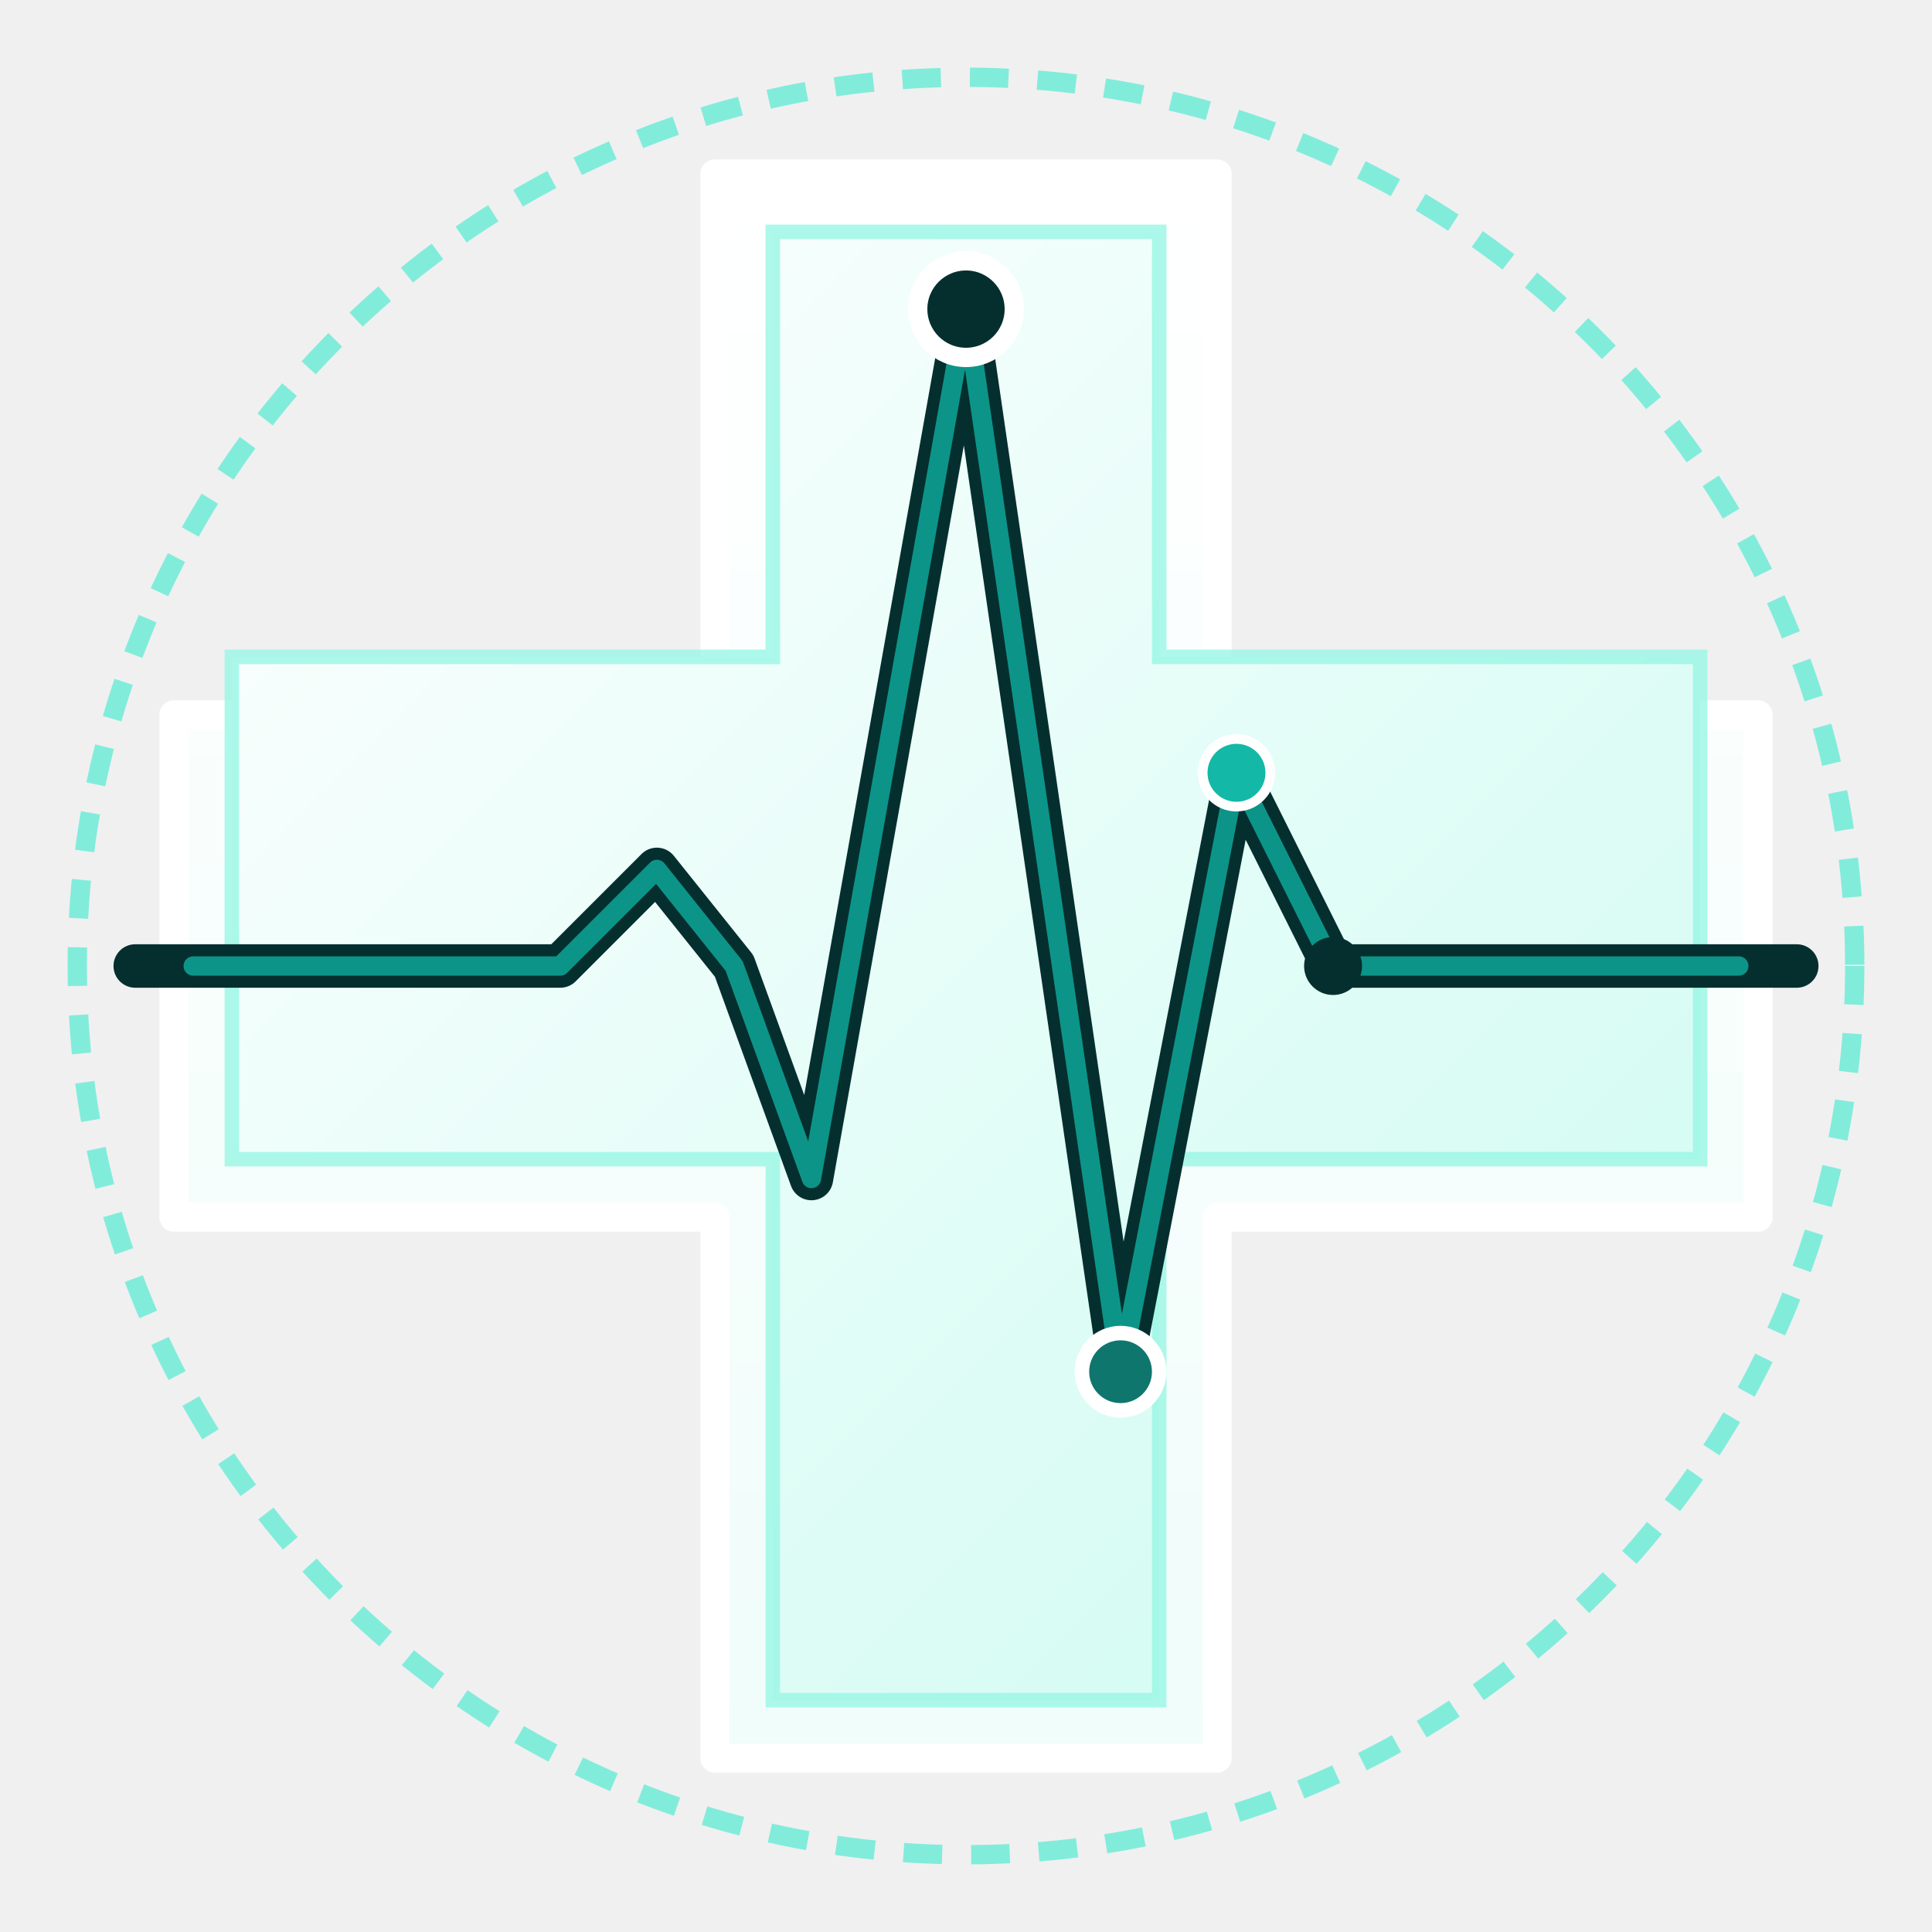
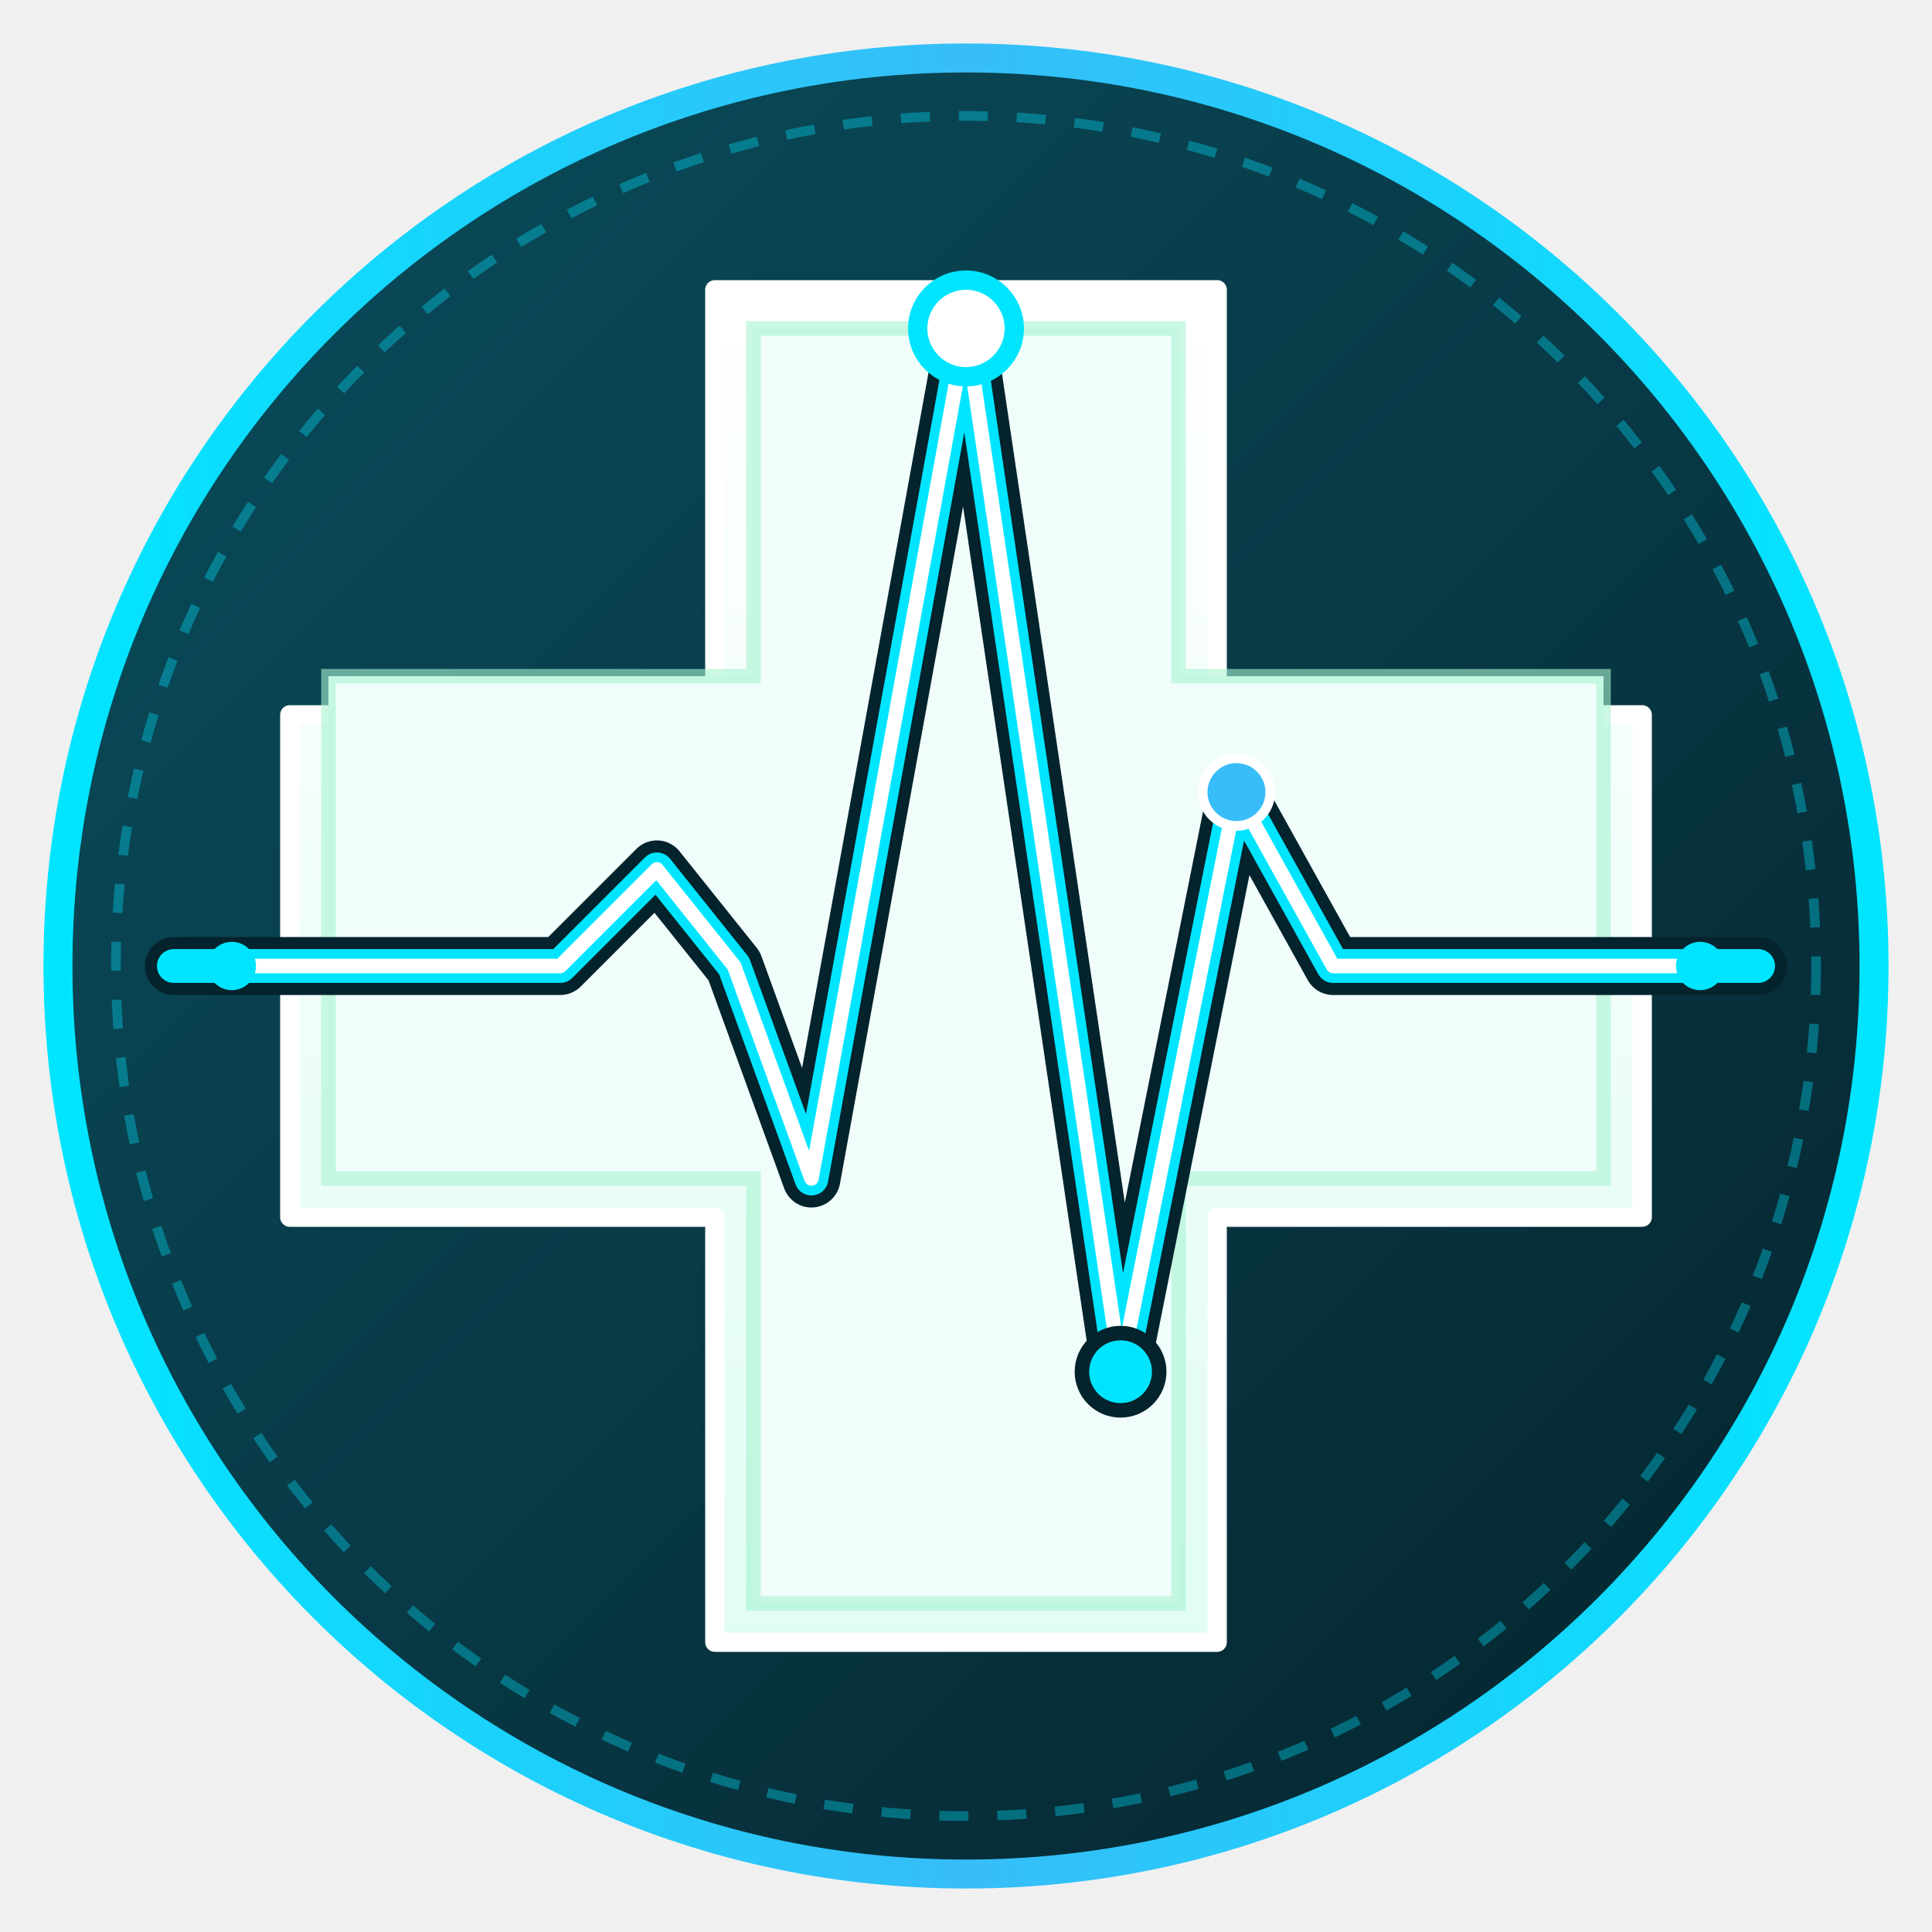
<svg xmlns="http://www.w3.org/2000/svg" viewBox="0 0 200 200" fill="none">
  <defs>
-     <linearGradient id="pureCrossGrad" x1="0%" y1="0%" x2="0%" y2="100%">
+     <linearGradient id="shieldBase" x1="0%" y1="0%" x2="100%" y2="100%">
+       <stop offset="0%" stop-color="#0a4d5c" />
+       <stop offset="50%" stop-color="#083a47" />
+       <stop offset="100%" stop-color="#04232c" />
+     </linearGradient>
+     <linearGradient id="borderGrad" x1="0%" y1="0%" x2="100%" y2="0%">
+       <stop offset="0%" stop-color="#00e5ff" />
+       <stop offset="50%" stop-color="#38bdf8" />
+       <stop offset="100%" stop-color="#00e5ff" />
+     </linearGradient>
+     <linearGradient id="crossCore" x1="0%" y1="0%" x2="0%" y2="100%">
      <stop offset="0%" stop-color="#ffffff" />
-       <stop offset="100%" stop-color="#f0fdfa" />
+       <stop offset="100%" stop-color="#e0fdf4" />
    </linearGradient>
-     <linearGradient id="vitalWaveDark" x1="0%" y1="0%" x2="100%" y2="0%">
-       <stop offset="0%" stop-color="#042f2e" />
-       <stop offset="50%" stop-color="#0f766e" />
-       <stop offset="100%" stop-color="#042f2e" />
-     </linearGradient>
-     <linearGradient id="crossBevel" x1="0%" y1="0%" x2="100%" y2="100%">
-       <stop offset="0%" stop-color="#ffffff" />
-       <stop offset="100%" stop-color="#ccfbf1" />
+     <linearGradient id="ecgGlow" x1="0%" y1="0%" x2="100%" y2="0%">
+       <stop offset="0%" stop-color="#00e5ff" />
+       <stop offset="50%" stop-color="#ffffff" />
+       <stop offset="100%" stop-color="#00e5ff" />
    </linearGradient>
  </defs>
-   <path d="M 74,18 L 126,18 L 126,74 L 182,74 L 182,126 L 126,126 L 126,182 L 74,182 L 74,126 L 18,126 L 18,74 L 74,74 Z" fill="url(#pureCrossGrad)" stroke="#ffffff" stroke-width="3" stroke-linejoin="round" />
-   <path d="M 80,24 L 120,24 L 120,68 L 176,68 L 176,120 L 120,120 L 120,176 L 80,176 L 80,120 L 24,120 L 24,68 L 80,68 Z" fill="url(#crossBevel)" stroke="#99f6e4" stroke-width="1.5" stroke-opacity="0.8" />
-   <circle cx="100" cy="100" r="92" fill="none" stroke="#5eead4" stroke-width="2" stroke-dasharray="4 3" stroke-opacity="0.75" />
-   <polyline points="14,100 58,100 68,90 76,100 84,122 100,32 116,142 128,80 138,100 186,100" fill="none" stroke="#042f2e" stroke-width="4.5" stroke-linecap="round" stroke-linejoin="round" />
-   <polyline points="20,100 58,100 68,90 76,100 84,122 100,32 116,142 128,80 138,100 180,100" fill="none" stroke="#0d9488" stroke-width="2" stroke-linecap="round" stroke-linejoin="round" />
-   <circle cx="100" cy="32" r="5" fill="#042f2e" stroke="#ffffff" stroke-width="2" />
-   <circle cx="116" cy="142" r="4" fill="#0f766e" stroke="#ffffff" stroke-width="1.5" />
-   <circle cx="128" cy="80" r="3.5" fill="#14b8a6" stroke="#ffffff" stroke-width="1" />
-   <circle cx="138" cy="100" r="3" fill="#042f2e" />
+   <circle cx="100" cy="100" r="94" fill="url(#shieldBase)" stroke="url(#borderGrad)" stroke-width="3" />
+   <circle cx="100" cy="100" r="88" fill="none" stroke="#00e5ff" stroke-width="1" stroke-opacity="0.35" stroke-dasharray="3 3" />
+   <path d="M 74,30 L 126,30 L 126,74 L 170,74 L 170,126 L 126,126 L 126,170 L 74,170 L 74,126 L 30,126 L 30,74 L 74,74 Z" fill="url(#crossCore)" stroke="#ffffff" stroke-width="2" stroke-linejoin="round" />
+   <path d="M 78,34 L 122,34 L 122,70 L 166,70 L 166,122 L 122,122 L 122,166 L 78,166 L 78,122 L 34,122 L 34,70 L 78,70 Z" fill="#f0fdfa" stroke="#a7f3d0" stroke-width="1.5" stroke-opacity="0.6" />
+   <polyline points="18,100 58,100 68,90 76,100 84,122 100,34 116,142 128,82 138,100 182,100" fill="none" stroke="#04232c" stroke-width="6" stroke-linecap="round" stroke-linejoin="round" />
+   <polyline points="18,100 58,100 68,90 76,100 84,122 100,34 116,142 128,82 138,100 182,100" fill="none" stroke="#00e5ff" stroke-width="3.5" stroke-linecap="round" stroke-linejoin="round" />
+   <polyline points="24,100 58,100 68,90 76,100 84,122 100,34 116,142 128,82 138,100 176,100" fill="none" stroke="#ffffff" stroke-width="1.5" stroke-linecap="round" stroke-linejoin="round" />
+   <circle cx="100" cy="34" r="5" fill="#ffffff" stroke="#00e5ff" stroke-width="2" />
+   <circle cx="116" cy="142" r="4" fill="#00e5ff" stroke="#04232c" stroke-width="1.5" />
+   <circle cx="128" cy="82" r="3.5" fill="#38bdf8" stroke="#ffffff" stroke-width="1" />
+   <circle cx="24" cy="100" r="2.5" fill="#00e5ff" />
+   <circle cx="176" cy="100" r="2.5" fill="#00e5ff" />
</svg>
